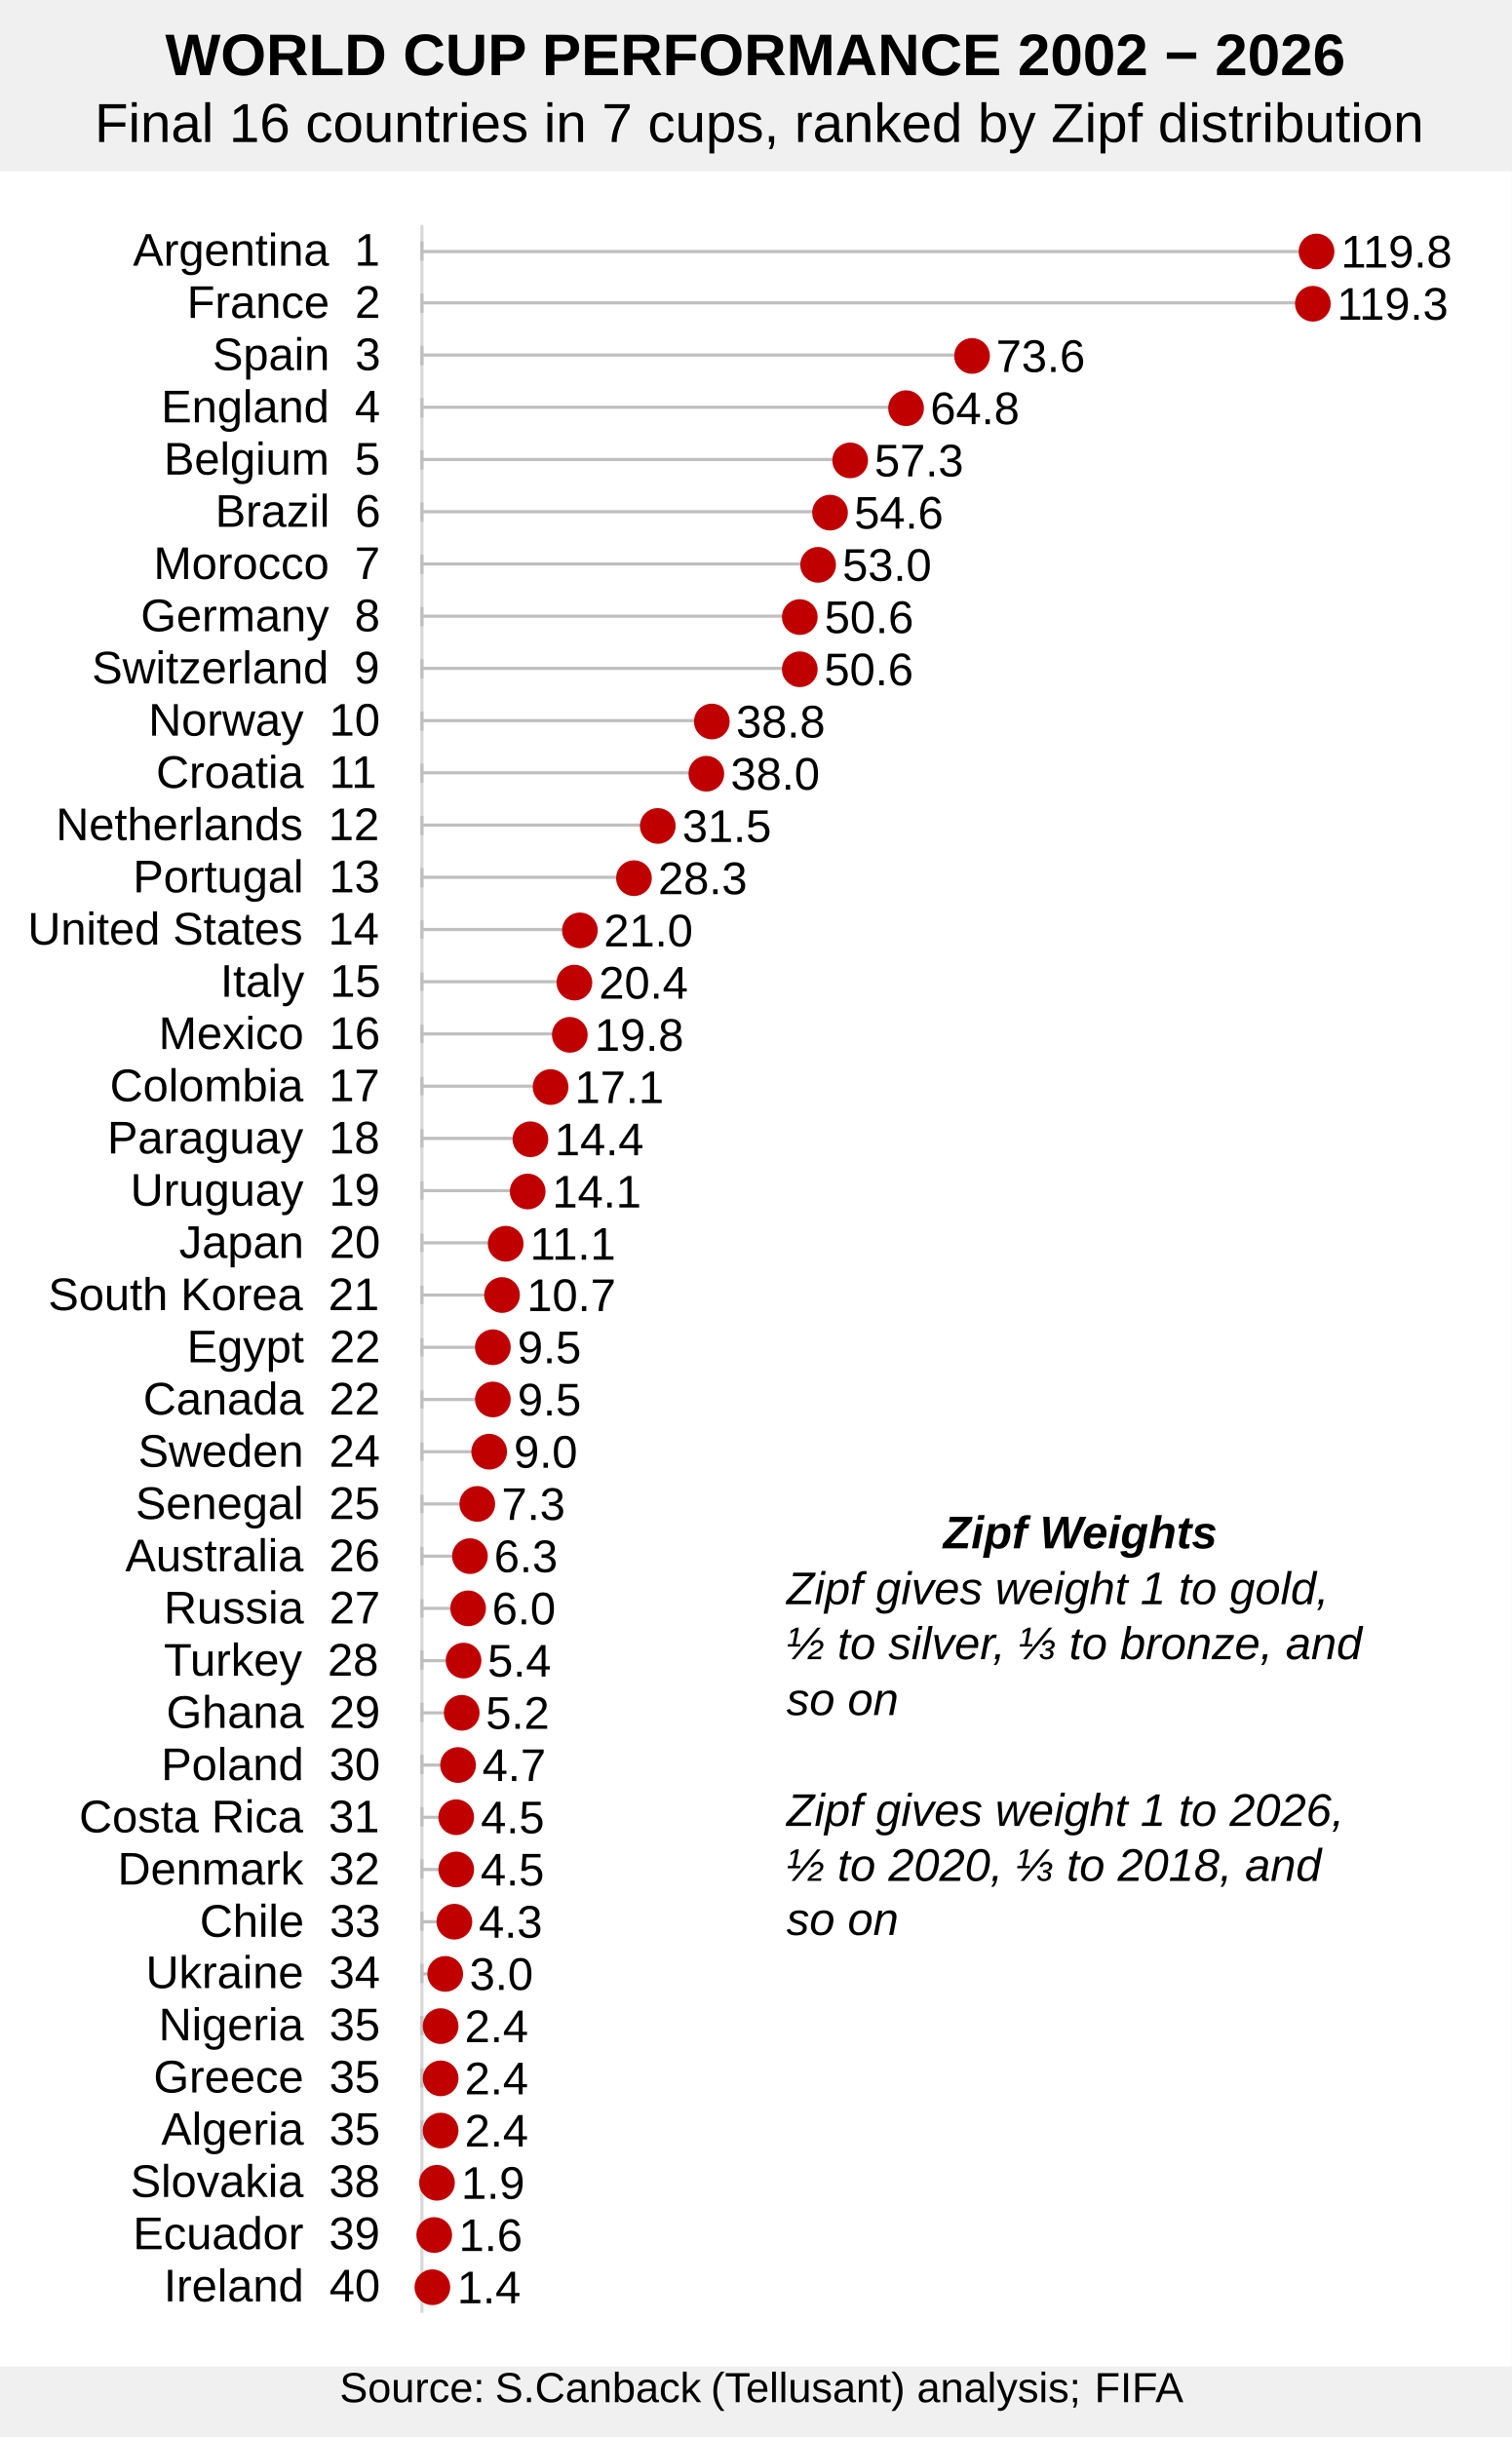
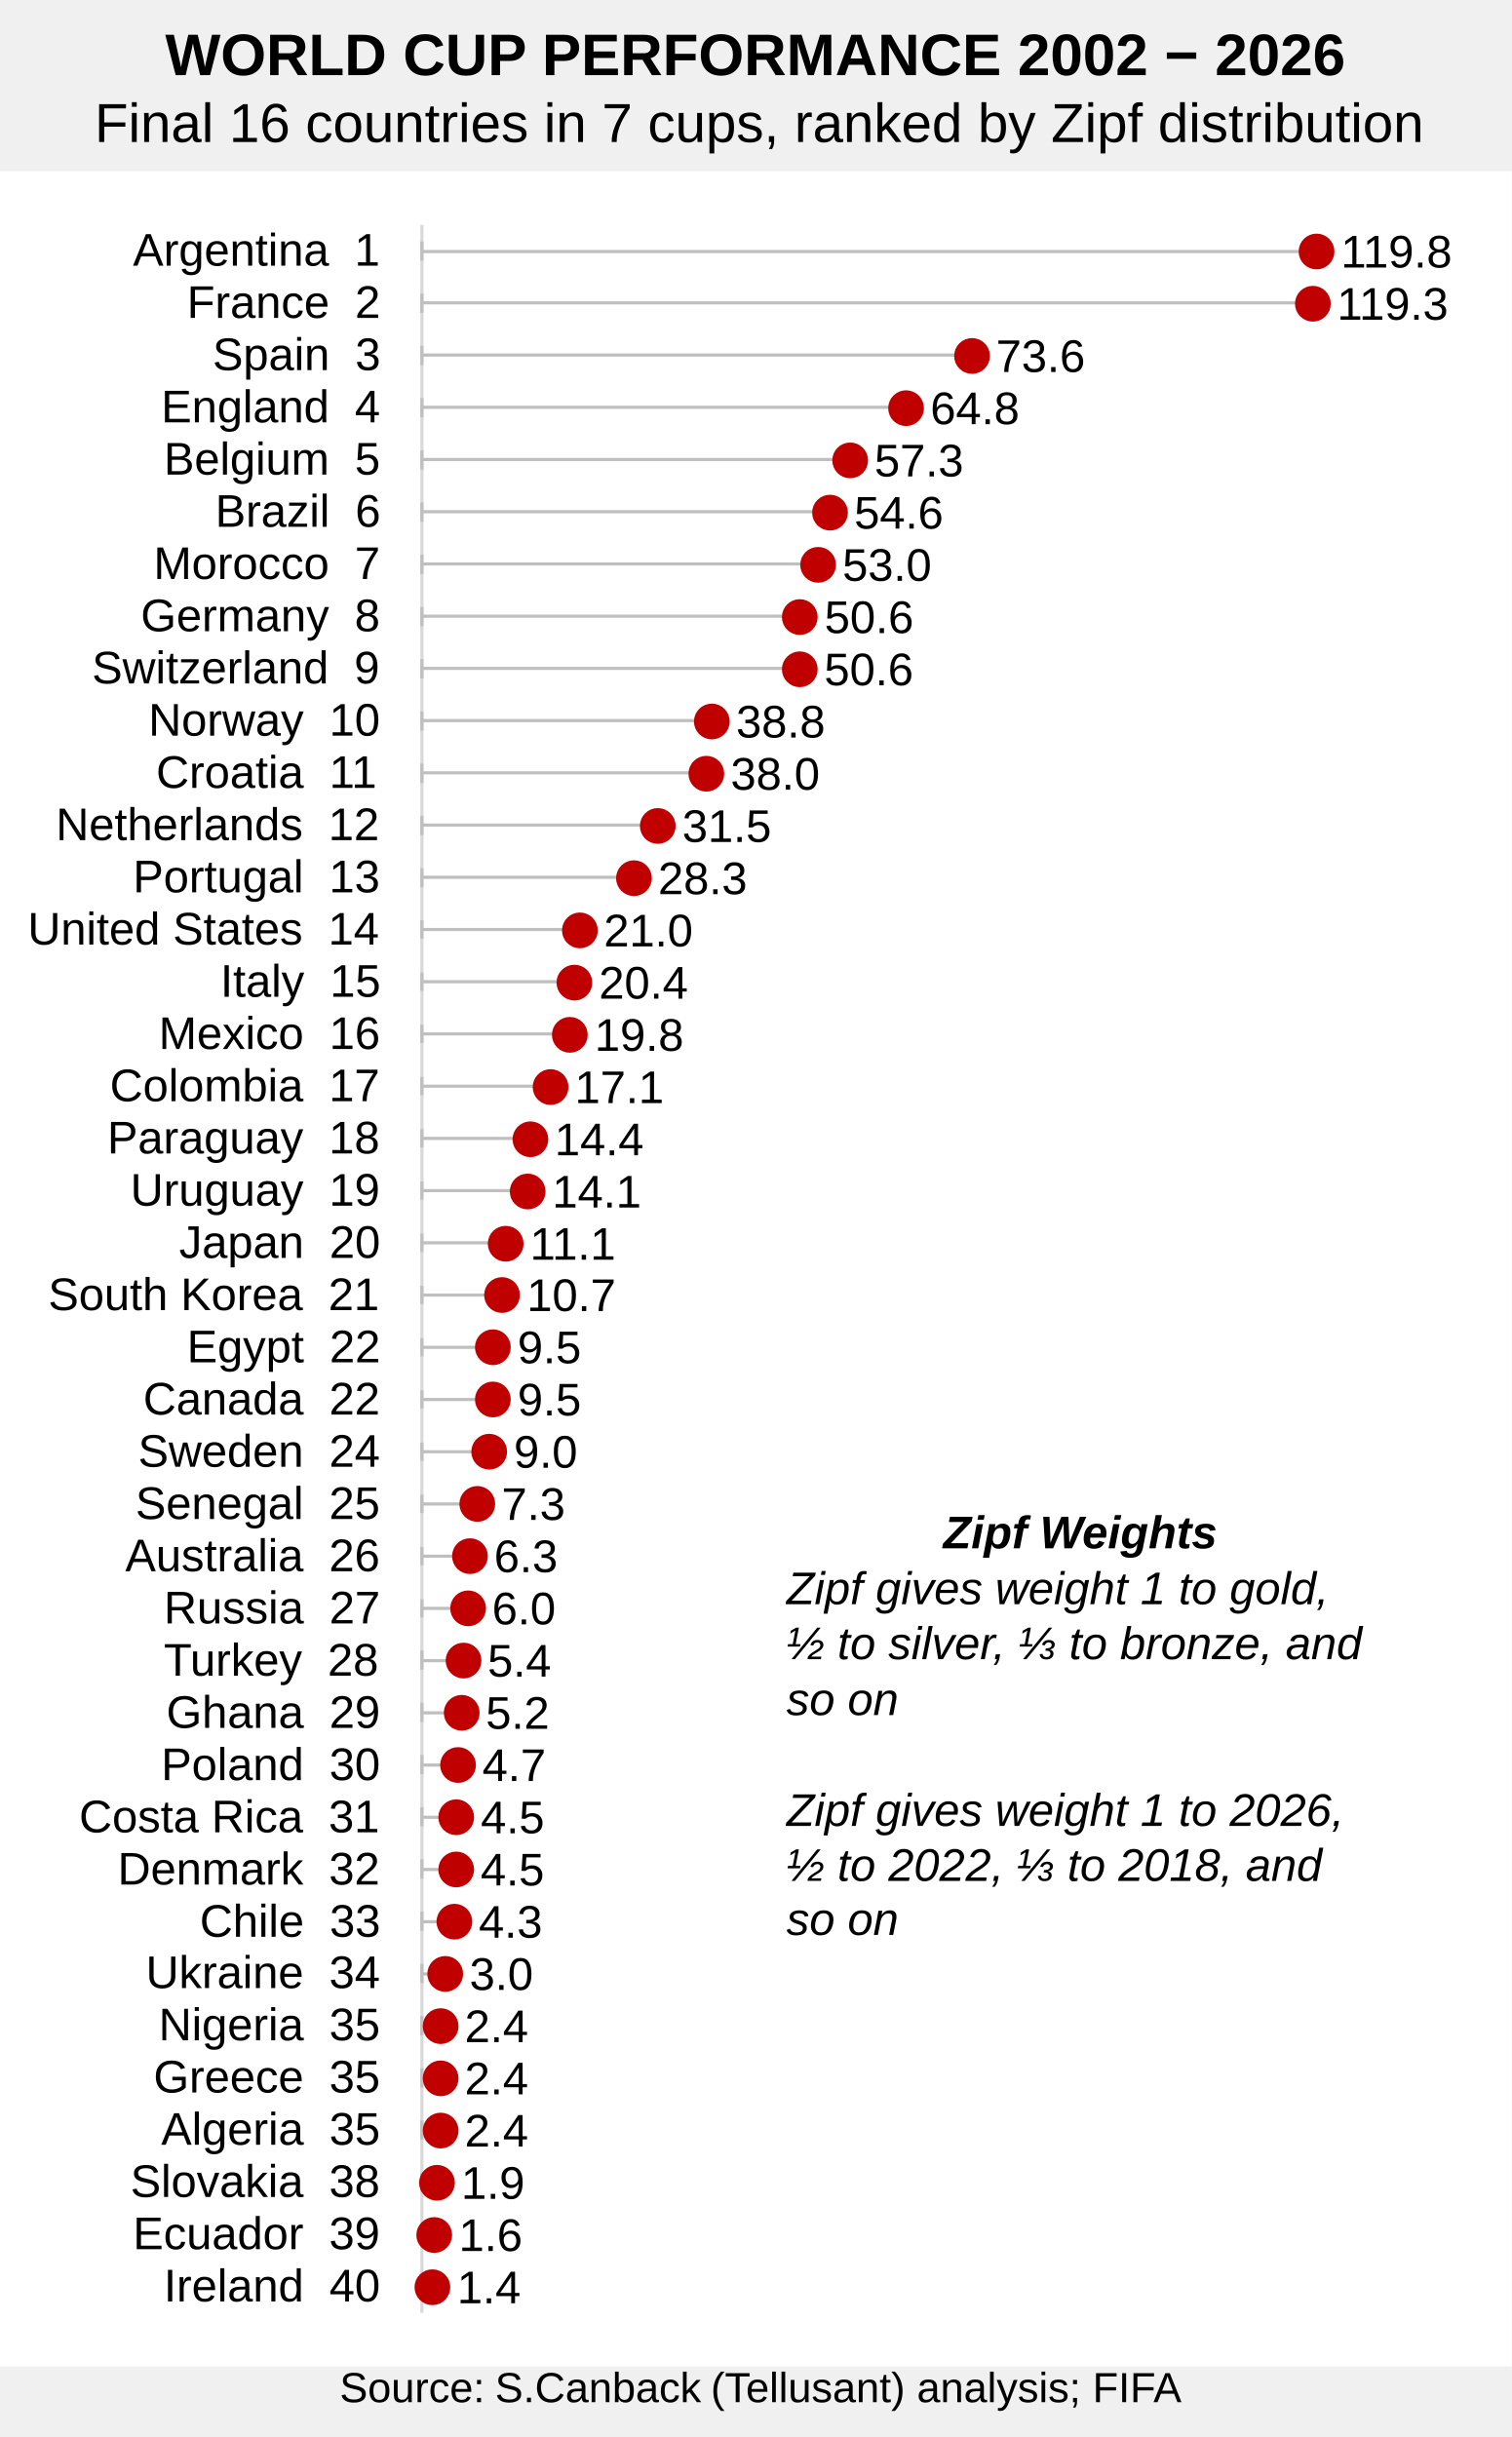
<svg xmlns="http://www.w3.org/2000/svg" width="1650" height="2660" xml:space="preserve" overflow="hidden">
  <defs>
    <clipPath id="clip0">
      <rect x="437" y="815" width="1650" height="2660" />
    </clipPath>
  </defs>
  <g clip-path="url(#clip0)" transform="translate(-437 -815)">
    <text font-family="Arial,Arial_MSFontService,sans-serif" font-weight="700" font-size="64" transform="matrix(1 0 0 1 617.341 897)">WORLD CUP PERFORMANCE 2002 − 2026</text>
    <text font-family="Arial,Arial_MSFontService,sans-serif" font-weight="400" font-size="60" transform="matrix(1 0 0 1 540.272 970)">Final 16 countries in 7 cups, ranked by Zipf distribution</text>
    <rect x="437" y="1002" width="1650" height="2396" fill="#FFFFFF" />
    <g>
      <path d="M0 0 0 2279" stroke="#D9D9D9" stroke-width="3.438" stroke-linejoin="round" stroke-miterlimit="10" fill="none" fill-rule="evenodd" transform="matrix(1 0 0 -1 897.5 3339.5)" />
    </g>
    <g>
      <path d="M908.5 3310.61 897.5 3310.61M897.5 3300.5 897.5 3321.5" stroke="#BFBFBF" stroke-width="3.438" stroke-linejoin="round" stroke-miterlimit="10" fill="none" />
    </g>
    <g>
      <path d="M910.5 3253.61 897.5 3253.61M897.5 3243.5 897.5 3264.5" stroke="#BFBFBF" stroke-width="3.438" stroke-linejoin="round" stroke-miterlimit="10" fill="none" />
    </g>
    <g>
      <path d="M912.5 3196.6 897.5 3196.6M897.5 3186.5 897.5 3207.5" stroke="#BFBFBF" stroke-width="3.438" stroke-linejoin="round" stroke-miterlimit="10" fill="none" />
    </g>
    <g>
      <path d="M916.5 3139.6 897.5 3139.6M897.5 3129.5 897.5 3150.5" stroke="#BFBFBF" stroke-width="3.438" stroke-linejoin="round" stroke-miterlimit="10" fill="none" />
    </g>
    <g>
      <path d="M916.5 3082.6 897.5 3082.6M897.5 3072.5 897.5 3093.5" stroke="#BFBFBF" stroke-width="3.438" stroke-linejoin="round" stroke-miterlimit="10" fill="none" />
    </g>
    <g>
      <path d="M916.5 3025.6 897.5 3025.6M897.5 3015.5 897.5 3036.5" stroke="#BFBFBF" stroke-width="3.438" stroke-linejoin="round" stroke-miterlimit="10" fill="none" />
    </g>
    <g>
      <path d="M921.5 2969.6 897.5 2969.6M897.5 2958.5 897.5 2979.5" stroke="#BFBFBF" stroke-width="3.438" stroke-linejoin="round" stroke-miterlimit="10" fill="none" />
    </g>
    <g>
      <path d="M932.5 2912.6 897.5 2912.6M897.5 2901.5 897.5 2922.5" stroke="#BFBFBF" stroke-width="3.438" stroke-linejoin="round" stroke-miterlimit="10" fill="none" />
    </g>
    <g>
      <path d="M934.5 2855.59 897.5 2855.59M897.5 2844.5 897.5 2865.5" stroke="#BFBFBF" stroke-width="3.438" stroke-linejoin="round" stroke-miterlimit="10" fill="none" />
    </g>
    <g>
      <path d="M934.5 2798.59 897.5 2798.59M897.5 2787.5 897.5 2808.5" stroke="#BFBFBF" stroke-width="3.438" stroke-linejoin="round" stroke-miterlimit="10" fill="none" />
    </g>
    <g>
      <path d="M935.5 2741.59 897.5 2741.59M897.5 2730.5 897.5 2751.5" stroke="#BFBFBF" stroke-width="3.438" stroke-linejoin="round" stroke-miterlimit="10" fill="none" />
    </g>
    <g>
      <path d="M939.5 2684.59 897.5 2684.59M897.5 2673.5 897.5 2694.5" stroke="#BFBFBF" stroke-width="3.438" stroke-linejoin="round" stroke-miterlimit="10" fill="none" />
    </g>
    <g>
      <path d="M941.5 2627.59 897.5 2627.59M897.5 2616.5 897.5 2637.5" stroke="#BFBFBF" stroke-width="3.438" stroke-linejoin="round" stroke-miterlimit="10" fill="none" />
    </g>
    <g>
      <path d="M946.5 2570.58 897.5 2570.58M897.5 2560.5 897.5 2580.5" stroke="#BFBFBF" stroke-width="3.438" stroke-linejoin="round" stroke-miterlimit="10" fill="none" />
    </g>
    <g>
      <path d="M948.5 2513.58 897.5 2513.58M897.5 2503.5 897.5 2523.5" stroke="#BFBFBF" stroke-width="3.438" stroke-linejoin="round" stroke-miterlimit="10" fill="none" />
    </g>
    <g>
      <path d="M956.5 2456.58 897.5 2456.58M897.5 2446.5 897.5 2466.5" stroke="#BFBFBF" stroke-width="3.438" stroke-linejoin="round" stroke-miterlimit="10" fill="none" />
    </g>
    <g>
      <path d="M970.5 2399.58 897.5 2399.58M897.5 2389.5 897.5 2409.5" stroke="#BFBFBF" stroke-width="3.438" stroke-linejoin="round" stroke-miterlimit="10" fill="none" />
    </g>
    <g>
      <path d="M974.5 2342.58 897.5 2342.58M897.5 2332.5 897.5 2352.5" stroke="#BFBFBF" stroke-width="3.438" stroke-linejoin="round" stroke-miterlimit="10" fill="none" />
    </g>
    <g>
      <path d="M974.5 2285.58 897.5 2285.58M897.5 2275.5 897.5 2295.5" stroke="#BFBFBF" stroke-width="3.438" stroke-linejoin="round" stroke-miterlimit="10" fill="none" />
    </g>
    <g>
      <path d="M984.5 2228.57 897.5 2228.57M897.5 2218.5 897.5 2238.5" stroke="#BFBFBF" stroke-width="3.438" stroke-linejoin="round" stroke-miterlimit="10" fill="none" />
    </g>
    <g>
      <path d="M987.5 2171.57 897.5 2171.57M897.5 2161.5 897.5 2181.5" stroke="#BFBFBF" stroke-width="3.438" stroke-linejoin="round" stroke-miterlimit="10" fill="none" />
    </g>
    <g>
      <path d="M1012.5 2114.57 897.5 2114.57M897.5 2104.5 897.5 2124.5" stroke="#BFBFBF" stroke-width="3.438" stroke-linejoin="round" stroke-miterlimit="10" fill="none" />
    </g>
    <g>
      <path d="M1014.5 2057.57 897.5 2057.57M897.5 2047.5 897.5 2067.5" stroke="#BFBFBF" stroke-width="3.438" stroke-linejoin="round" stroke-miterlimit="10" fill="none" />
    </g>
    <g>
      <path d="M1036.5 2000.57 897.5 2000.57M897.5 1990.5 897.5 2010.5" stroke="#BFBFBF" stroke-width="3.438" stroke-linejoin="round" stroke-miterlimit="10" fill="none" />
    </g>
    <g>
      <path d="M1058.5 1943.56 897.5 1943.56M897.5 1933.5 897.5 1953.5" stroke="#BFBFBF" stroke-width="3.438" stroke-linejoin="round" stroke-miterlimit="10" fill="none" />
    </g>
    <g>
      <path d="M1063.5 1886.56 897.5 1886.56M897.5 1876.5 897.5 1896.5" stroke="#BFBFBF" stroke-width="3.438" stroke-linejoin="round" stroke-miterlimit="10" fill="none" />
    </g>
    <g>
      <path d="M1068.5 1829.56 897.5 1829.56M897.5 1819.5 897.5 1839.5" stroke="#BFBFBF" stroke-width="3.438" stroke-linejoin="round" stroke-miterlimit="10" fill="none" />
    </g>
    <g>
      <path d="M1127.5 1772.56 897.5 1772.56M897.5 1762.5 897.5 1783.5" stroke="#BFBFBF" stroke-width="3.438" stroke-linejoin="round" stroke-miterlimit="10" fill="none" />
    </g>
    <g>
      <path d="M1154.5 1715.56 897.5 1715.56M897.5 1705.5 897.5 1726.5" stroke="#BFBFBF" stroke-width="3.438" stroke-linejoin="round" stroke-miterlimit="10" fill="none" />
    </g>
    <g>
      <path d="M1206.5 1658.55 897.5 1658.55M897.5 1648.5 897.5 1669.5" stroke="#BFBFBF" stroke-width="3.438" stroke-linejoin="round" stroke-miterlimit="10" fill="none" />
    </g>
    <g>
      <path d="M1212.5 1601.55 897.5 1601.55M897.5 1591.5 897.5 1612.5" stroke="#BFBFBF" stroke-width="3.438" stroke-linejoin="round" stroke-miterlimit="10" fill="none" />
    </g>
    <g>
      <path d="M1309.5 1544.55 897.5 1544.55M897.5 1534.5 897.5 1555.5" stroke="#BFBFBF" stroke-width="3.438" stroke-linejoin="round" stroke-miterlimit="10" fill="none" />
    </g>
    <g>
      <path d="M1309.5 1487.55 897.5 1487.55M897.5 1477.5 897.5 1498.5" stroke="#BFBFBF" stroke-width="3.438" stroke-linejoin="round" stroke-miterlimit="10" fill="none" />
    </g>
    <g>
      <path d="M1328.5 1430.55 897.5 1430.55M897.5 1420.5 897.5 1441.5" stroke="#BFBFBF" stroke-width="3.438" stroke-linejoin="round" stroke-miterlimit="10" fill="none" />
    </g>
    <g>
      <path d="M1341.5 1373.55 897.5 1373.55M897.5 1363.5 897.5 1384.5" stroke="#BFBFBF" stroke-width="3.438" stroke-linejoin="round" stroke-miterlimit="10" fill="none" />
    </g>
    <g>
      <path d="M1363.5 1316.54 897.5 1316.54M897.5 1306.5 897.5 1327.5" stroke="#BFBFBF" stroke-width="3.438" stroke-linejoin="round" stroke-miterlimit="10" fill="none" />
    </g>
    <g>
      <path d="M1424.5 1259.54 897.5 1259.54M897.5 1249.5 897.5 1270.5" stroke="#BFBFBF" stroke-width="3.438" stroke-linejoin="round" stroke-miterlimit="10" fill="none" />
    </g>
    <g>
      <path d="M1496.5 1202.54 897.5 1202.54M897.5 1192.5 897.5 1213.5" stroke="#BFBFBF" stroke-width="3.438" stroke-linejoin="round" stroke-miterlimit="10" fill="none" />
    </g>
    <g>
      <path d="M1868.5 1145.54 897.5 1145.54M897.5 1135.5 897.5 1156.5" stroke="#BFBFBF" stroke-width="3.438" stroke-linejoin="round" stroke-miterlimit="10" fill="none" />
    </g>
    <g>
      <path d="M1872.5 1089.54 897.5 1089.54M897.5 1078.5 897.5 1099.5" stroke="#BFBFBF" stroke-width="3.438" stroke-linejoin="round" stroke-miterlimit="10" fill="none" />
    </g>
    <g>
      <path d="M920.433 3311.53C920.433 3317.88 915.285 3323.03 908.933 3323.03 902.582 3323.03 897.434 3317.88 897.434 3311.53 897.434 3305.18 902.582 3300.03 908.933 3300.03 915.285 3300.03 920.433 3305.18 920.433 3311.53Z" stroke="#C00000" stroke-width="16.042" stroke-linejoin="round" stroke-miterlimit="10" fill="#C00000" />
      <path d="M922.433 3254.53C922.433 3260.88 917.285 3266.03 910.934 3266.03 904.582 3266.03 899.434 3260.88 899.434 3254.53 899.434 3248.18 904.582 3243.03 910.934 3243.03 917.285 3243.03 922.433 3248.18 922.433 3254.53Z" stroke="#C00000" stroke-width="16.042" stroke-linejoin="round" stroke-miterlimit="10" fill="#C00000" />
      <path d="M925.433 3197.53C925.433 3203.88 920.285 3209.03 913.934 3209.03 907.582 3209.03 902.434 3203.88 902.434 3197.53 902.434 3191.18 907.582 3186.03 913.934 3186.03 920.285 3186.03 925.433 3191.18 925.433 3197.53Z" stroke="#C00000" stroke-width="16.042" stroke-linejoin="round" stroke-miterlimit="10" fill="#C00000" />
      <path d="M929.433 3140.53C929.433 3146.88 924.285 3152.03 917.933 3152.03 911.582 3152.03 906.434 3146.88 906.434 3140.53 906.434 3134.18 911.582 3129.03 917.933 3129.03 924.285 3129.03 929.433 3134.18 929.433 3140.53Z" stroke="#C00000" stroke-width="16.042" stroke-linejoin="round" stroke-miterlimit="10" fill="#C00000" />
      <path d="M929.433 3083.53C929.433 3089.88 924.285 3095.03 917.933 3095.03 911.582 3095.03 906.434 3089.88 906.434 3083.53 906.434 3077.18 911.582 3072.03 917.933 3072.03 924.285 3072.03 929.433 3077.18 929.433 3083.53Z" stroke="#C00000" stroke-width="16.042" stroke-linejoin="round" stroke-miterlimit="10" fill="#C00000" />
      <path d="M929.433 3026.53C929.433 3032.88 924.285 3038.03 917.933 3038.03 911.582 3038.03 906.434 3032.88 906.434 3026.53 906.434 3020.18 911.582 3015.03 917.933 3015.03 924.285 3015.03 929.433 3020.18 929.433 3026.53Z" stroke="#C00000" stroke-width="16.042" stroke-linejoin="round" stroke-miterlimit="10" fill="#C00000" />
      <path d="M934.433 2969.53C934.433 2975.88 929.285 2981.03 922.934 2981.03 916.582 2981.03 911.434 2975.88 911.434 2969.53 911.434 2963.18 916.582 2958.03 922.934 2958.03 929.285 2958.03 934.433 2963.18 934.433 2969.53Z" stroke="#C00000" stroke-width="16.042" stroke-linejoin="round" stroke-miterlimit="10" fill="#C00000" />
      <path d="M944.433 2912.53C944.433 2918.88 939.285 2924.03 932.934 2924.03 926.582 2924.03 921.434 2918.88 921.434 2912.53 921.434 2906.18 926.582 2901.03 932.934 2901.03 939.285 2901.03 944.433 2906.18 944.433 2912.53Z" stroke="#C00000" stroke-width="16.042" stroke-linejoin="round" stroke-miterlimit="10" fill="#C00000" />
      <path d="M946.433 2855.53C946.433 2861.88 941.285 2867.03 934.934 2867.03 928.582 2867.03 923.434 2861.88 923.434 2855.53 923.434 2849.18 928.582 2844.03 934.934 2844.03 941.285 2844.03 946.433 2849.18 946.433 2855.53Z" stroke="#C00000" stroke-width="16.042" stroke-linejoin="round" stroke-miterlimit="10" fill="#C00000" />
      <path d="M946.433 2798.53C946.433 2804.88 941.285 2810.03 934.934 2810.03 928.582 2810.03 923.434 2804.88 923.434 2798.53 923.434 2792.18 928.582 2787.03 934.934 2787.03 941.285 2787.03 946.433 2792.18 946.433 2798.53Z" stroke="#C00000" stroke-width="16.042" stroke-linejoin="round" stroke-miterlimit="10" fill="#C00000" />
      <path d="M948.433 2741.53C948.433 2747.88 943.284 2753.03 936.933 2753.03 930.582 2753.03 925.433 2747.88 925.433 2741.53 925.433 2735.18 930.582 2730.03 936.933 2730.03 943.284 2730.03 948.433 2735.18 948.433 2741.53Z" stroke="#C00000" stroke-width="16.042" stroke-linejoin="round" stroke-miterlimit="10" fill="#C00000" />
      <path d="M952.433 2684.53C952.433 2690.88 947.285 2696.03 940.933 2696.03 934.582 2696.03 929.434 2690.88 929.434 2684.53 929.434 2678.18 934.582 2673.03 940.933 2673.03 947.285 2673.03 952.433 2678.18 952.433 2684.53Z" stroke="#C00000" stroke-width="16.042" stroke-linejoin="round" stroke-miterlimit="10" fill="#C00000" />
      <path d="M954.433 2627.53C954.433 2633.88 949.285 2639.03 942.933 2639.03 936.582 2639.03 931.434 2633.88 931.434 2627.53 931.434 2621.18 936.582 2616.03 942.933 2616.03 949.285 2616.03 954.433 2621.18 954.433 2627.53Z" stroke="#C00000" stroke-width="16.042" stroke-linejoin="round" stroke-miterlimit="10" fill="#C00000" />
      <path d="M959.433 2570.53C959.433 2576.88 954.284 2582.03 947.933 2582.03 941.582 2582.03 936.433 2576.88 936.433 2570.53 936.433 2564.18 941.582 2559.03 947.933 2559.03 954.284 2559.03 959.433 2564.18 959.433 2570.53Z" stroke="#C00000" stroke-width="16.042" stroke-linejoin="round" stroke-miterlimit="10" fill="#C00000" />
      <path d="M961.433 2513.53C961.433 2519.88 956.285 2525.03 949.933 2525.03 943.582 2525.03 938.434 2519.88 938.434 2513.53 938.434 2507.18 943.582 2502.03 949.933 2502.03 956.285 2502.03 961.433 2507.18 961.433 2513.53Z" stroke="#C00000" stroke-width="16.042" stroke-linejoin="round" stroke-miterlimit="10" fill="#C00000" />
      <path d="M969.433 2456.53C969.433 2462.88 964.285 2468.03 957.934 2468.03 951.582 2468.03 946.434 2462.88 946.434 2456.53 946.434 2450.18 951.582 2445.03 957.934 2445.03 964.285 2445.03 969.433 2450.18 969.433 2456.53Z" stroke="#C00000" stroke-width="16.042" stroke-linejoin="round" stroke-miterlimit="10" fill="#C00000" />
      <path d="M982.433 2399.53C982.433 2405.88 977.284 2411.03 970.933 2411.03 964.582 2411.03 959.433 2405.88 959.433 2399.53 959.433 2393.18 964.582 2388.03 970.933 2388.03 977.284 2388.03 982.433 2393.18 982.433 2399.53Z" stroke="#C00000" stroke-width="16.042" stroke-linejoin="round" stroke-miterlimit="10" fill="#C00000" />
      <path d="M986.433 2342.53C986.433 2348.88 981.285 2354.03 974.933 2354.03 968.582 2354.03 963.434 2348.88 963.434 2342.53 963.434 2336.18 968.582 2331.03 974.933 2331.03 981.285 2331.03 986.433 2336.18 986.433 2342.53Z" stroke="#C00000" stroke-width="16.042" stroke-linejoin="round" stroke-miterlimit="10" fill="#C00000" />
      <path d="M986.433 2285.53C986.433 2291.88 981.285 2297.03 974.933 2297.03 968.582 2297.03 963.434 2291.88 963.434 2285.53 963.434 2279.18 968.582 2274.03 974.933 2274.03 981.285 2274.03 986.433 2279.18 986.433 2285.53Z" stroke="#C00000" stroke-width="16.042" stroke-linejoin="round" stroke-miterlimit="10" fill="#C00000" />
      <path d="M996.433 2228.53C996.433 2234.88 991.285 2240.03 984.933 2240.03 978.582 2240.03 973.434 2234.88 973.434 2228.53 973.434 2222.18 978.582 2217.03 984.933 2217.03 991.285 2217.03 996.433 2222.18 996.433 2228.53Z" stroke="#C00000" stroke-width="16.042" stroke-linejoin="round" stroke-miterlimit="10" fill="#C00000" />
      <path d="M1000.43 2172.53C1000.43 2178.88 995.285 2184.03 988.934 2184.03 982.582 2184.03 977.434 2178.88 977.434 2172.53 977.434 2166.18 982.582 2161.03 988.934 2161.03 995.285 2161.03 1000.43 2166.18 1000.43 2172.53Z" stroke="#C00000" stroke-width="16.042" stroke-linejoin="round" stroke-miterlimit="10" fill="#C00000" />
      <path d="M1024.43 2115.53C1024.43 2121.88 1019.28 2127.03 1012.93 2127.03 1006.58 2127.03 1001.43 2121.88 1001.43 2115.53 1001.43 2109.18 1006.58 2104.03 1012.93 2104.03 1019.28 2104.03 1024.43 2109.18 1024.43 2115.53Z" stroke="#C00000" stroke-width="16.042" stroke-linejoin="round" stroke-miterlimit="10" fill="#C00000" />
      <path d="M1027.43 2058.53C1027.43 2064.88 1022.28 2070.03 1015.93 2070.03 1009.58 2070.03 1004.43 2064.88 1004.43 2058.53 1004.43 2052.18 1009.58 2047.03 1015.93 2047.03 1022.28 2047.03 1027.43 2052.18 1027.43 2058.53Z" stroke="#C00000" stroke-width="16.042" stroke-linejoin="round" stroke-miterlimit="10" fill="#C00000" />
      <path d="M1049.43 2001.53C1049.43 2007.88 1044.28 2013.03 1037.93 2013.03 1031.58 2013.03 1026.43 2007.88 1026.43 2001.53 1026.43 1995.18 1031.58 1990.03 1037.93 1990.03 1044.28 1990.03 1049.43 1995.18 1049.43 2001.53Z" stroke="#C00000" stroke-width="16.042" stroke-linejoin="round" stroke-miterlimit="10" fill="#C00000" />
      <path d="M1070.43 1944.53C1070.43 1950.88 1065.28 1956.03 1058.93 1956.03 1052.58 1956.03 1047.43 1950.88 1047.43 1944.53 1047.43 1938.18 1052.58 1933.03 1058.93 1933.03 1065.28 1933.03 1070.43 1938.18 1070.43 1944.53Z" stroke="#C00000" stroke-width="16.042" stroke-linejoin="round" stroke-miterlimit="10" fill="#C00000" />
      <path d="M1075.43 1887.53C1075.43 1893.88 1070.28 1899.03 1063.93 1899.03 1057.58 1899.03 1052.43 1893.88 1052.43 1887.53 1052.43 1881.18 1057.58 1876.03 1063.93 1876.03 1070.28 1876.03 1075.43 1881.18 1075.43 1887.53Z" stroke="#C00000" stroke-width="16.042" stroke-linejoin="round" stroke-miterlimit="10" fill="#C00000" />
      <path d="M1081.43 1830.53C1081.43 1836.88 1076.28 1842.03 1069.93 1842.03 1063.58 1842.03 1058.43 1836.88 1058.43 1830.53 1058.43 1824.18 1063.58 1819.03 1069.93 1819.03 1076.28 1819.03 1081.43 1824.18 1081.43 1830.53Z" stroke="#C00000" stroke-width="16.042" stroke-linejoin="round" stroke-miterlimit="10" fill="#C00000" />
      <path d="M1140.43 1773.53C1140.43 1779.88 1135.28 1785.03 1128.93 1785.03 1122.58 1785.03 1117.43 1779.88 1117.43 1773.53 1117.43 1767.18 1122.58 1762.03 1128.93 1762.03 1135.28 1762.03 1140.43 1767.18 1140.43 1773.53Z" stroke="#C00000" stroke-width="16.042" stroke-linejoin="round" stroke-miterlimit="10" fill="#C00000" />
      <path d="M1166.43 1716.53C1166.43 1722.88 1161.28 1728.03 1154.93 1728.03 1148.58 1728.03 1143.43 1722.88 1143.43 1716.53 1143.43 1710.18 1148.58 1705.03 1154.93 1705.03 1161.28 1705.03 1166.43 1710.18 1166.43 1716.53Z" stroke="#C00000" stroke-width="16.042" stroke-linejoin="round" stroke-miterlimit="10" fill="#C00000" />
      <path d="M1219.43 1659.53C1219.43 1665.88 1214.28 1671.03 1207.93 1671.03 1201.58 1671.03 1196.43 1665.88 1196.43 1659.53 1196.43 1653.18 1201.58 1648.03 1207.93 1648.03 1214.28 1648.03 1219.43 1653.18 1219.43 1659.53Z" stroke="#C00000" stroke-width="16.042" stroke-linejoin="round" stroke-miterlimit="10" fill="#C00000" />
      <path d="M1225.43 1602.53C1225.43 1608.88 1220.28 1614.03 1213.93 1614.03 1207.58 1614.03 1202.43 1608.88 1202.43 1602.53 1202.43 1596.18 1207.58 1591.03 1213.93 1591.03 1220.28 1591.03 1225.43 1596.18 1225.43 1602.53Z" stroke="#C00000" stroke-width="16.042" stroke-linejoin="round" stroke-miterlimit="10" fill="#C00000" />
      <path d="M1321.43 1545.53C1321.43 1551.88 1316.28 1557.03 1309.93 1557.03 1303.58 1557.03 1298.43 1551.88 1298.43 1545.53 1298.43 1539.18 1303.58 1534.03 1309.93 1534.03 1316.28 1534.03 1321.43 1539.18 1321.43 1545.53Z" stroke="#C00000" stroke-width="16.042" stroke-linejoin="round" stroke-miterlimit="10" fill="#C00000" />
      <path d="M1321.43 1488.53C1321.43 1494.88 1316.28 1500.03 1309.93 1500.03 1303.58 1500.03 1298.43 1494.88 1298.43 1488.53 1298.43 1482.18 1303.58 1477.03 1309.93 1477.03 1316.28 1477.03 1321.43 1482.18 1321.43 1488.53Z" stroke="#C00000" stroke-width="16.042" stroke-linejoin="round" stroke-miterlimit="10" fill="#C00000" />
      <path d="M1341.43 1431.53C1341.43 1437.88 1336.28 1443.03 1329.93 1443.03 1323.58 1443.03 1318.43 1437.88 1318.43 1431.53 1318.43 1425.18 1323.58 1420.03 1329.93 1420.03 1336.28 1420.03 1341.43 1425.18 1341.43 1431.53Z" stroke="#C00000" stroke-width="16.042" stroke-linejoin="round" stroke-miterlimit="10" fill="#C00000" />
      <path d="M1354.43 1374.53C1354.43 1380.88 1349.28 1386.03 1342.93 1386.03 1336.58 1386.03 1331.43 1380.88 1331.43 1374.53 1331.43 1368.18 1336.58 1363.03 1342.93 1363.03 1349.28 1363.03 1354.43 1368.18 1354.43 1374.53Z" stroke="#C00000" stroke-width="16.042" stroke-linejoin="round" stroke-miterlimit="10" fill="#C00000" />
      <path d="M1376.43 1317.53C1376.43 1323.88 1371.28 1329.03 1364.93 1329.03 1358.58 1329.03 1353.43 1323.88 1353.43 1317.53 1353.43 1311.18 1358.58 1306.03 1364.93 1306.03 1371.28 1306.03 1376.43 1311.18 1376.43 1317.53Z" stroke="#C00000" stroke-width="16.042" stroke-linejoin="round" stroke-miterlimit="10" fill="#C00000" />
      <path d="M1437.43 1260.53C1437.43 1266.88 1432.28 1272.03 1425.93 1272.03 1419.58 1272.03 1414.43 1266.88 1414.43 1260.53 1414.43 1254.18 1419.58 1249.03 1425.93 1249.03 1432.28 1249.03 1437.43 1254.18 1437.43 1260.53Z" stroke="#C00000" stroke-width="16.042" stroke-linejoin="round" stroke-miterlimit="10" fill="#C00000" />
      <path d="M1509.43 1203.53C1509.43 1209.88 1504.28 1215.03 1497.93 1215.03 1491.58 1215.03 1486.43 1209.88 1486.43 1203.53 1486.43 1197.18 1491.58 1192.03 1497.93 1192.03 1504.28 1192.03 1509.43 1197.18 1509.43 1203.53Z" stroke="#C00000" stroke-width="16.042" stroke-linejoin="round" stroke-miterlimit="10" fill="#C00000" />
      <path d="M1881.43 1146.53C1881.43 1152.88 1876.28 1158.03 1869.93 1158.03 1863.58 1158.03 1858.43 1152.88 1858.43 1146.53 1858.43 1140.18 1863.58 1135.03 1869.93 1135.03 1876.28 1135.03 1881.43 1140.18 1881.43 1146.53Z" stroke="#C00000" stroke-width="16.042" stroke-linejoin="round" stroke-miterlimit="10" fill="#C00000" />
      <path d="M1885.43 1089.53C1885.43 1095.88 1880.28 1101.03 1873.93 1101.03 1867.58 1101.03 1862.43 1095.88 1862.43 1089.53 1862.43 1083.18 1867.58 1078.03 1873.93 1078.03 1880.28 1078.03 1885.43 1083.18 1885.43 1089.53Z" stroke="#C00000" stroke-width="16.042" stroke-linejoin="round" stroke-miterlimit="10" fill="#C00000" />
    </g>
    <g>
      <text font-family="Arial,Arial_MSFontService,sans-serif" font-weight="400" font-size="50" transform="matrix(1 0 0 1 935.911 3329)">1.4</text>
    </g>
    <g>
      <text font-family="Arial,Arial_MSFontService,sans-serif" font-weight="400" font-size="50" transform="matrix(1 0 0 1 937.743 3272)">1.6</text>
    </g>
    <g>
      <text font-family="Arial,Arial_MSFontService,sans-serif" font-weight="400" font-size="50" transform="matrix(1 0 0 1 940.307 3215)">1.9</text>
    </g>
    <g>
      <text font-family="Arial,Arial_MSFontService,sans-serif" font-weight="400" font-size="50" transform="matrix(1 0 0 1 944.155 3158)">2.4</text>
    </g>
    <g>
      <text font-family="Arial,Arial_MSFontService,sans-serif" font-weight="400" font-size="50" transform="matrix(1 0 0 1 944.155 3101)">2.4</text>
    </g>
    <g>
      <text font-family="Arial,Arial_MSFontService,sans-serif" font-weight="400" font-size="50" transform="matrix(1 0 0 1 944.155 3044)">2.4</text>
    </g>
    <g>
      <text font-family="Arial,Arial_MSFontService,sans-serif" font-weight="400" font-size="50" transform="matrix(1 0 0 1 949.47 2987)">3.0</text>
    </g>
    <g>
      <text font-family="Arial,Arial_MSFontService,sans-serif" font-weight="400" font-size="50" transform="matrix(1 0 0 1 959.543 2930)">4.3</text>
    </g>
    <g>
      <text font-family="Arial,Arial_MSFontService,sans-serif" font-weight="400" font-size="50" transform="matrix(1 0 0 1 961.559 2873)">4.5</text>
    </g>
    <g>
      <text font-family="Arial,Arial_MSFontService,sans-serif" font-weight="400" font-size="50" transform="matrix(1 0 0 1 961.745 2816)">4.5</text>
    </g>
    <g>
      <text font-family="Arial,Arial_MSFontService,sans-serif" font-weight="400" font-size="50" transform="matrix(1 0 0 1 963.39 2759)">4.7</text>
    </g>
    <g>
      <text font-family="Arial,Arial_MSFontService,sans-serif" font-weight="400" font-size="50" transform="matrix(1 0 0 1 967.204 2702)">5.2</text>
    </g>
    <g>
      <text font-family="Arial,Arial_MSFontService,sans-serif" font-weight="400" font-size="50" transform="matrix(1 0 0 1 969.138 2645)">5.4</text>
    </g>
    <g>
      <text font-family="Arial,Arial_MSFontService,sans-serif" font-weight="400" font-size="50" transform="matrix(1 0 0 1 974.021 2588)">6.0</text>
    </g>
    <g>
      <text font-family="Arial,Arial_MSFontService,sans-serif" font-weight="400" font-size="50" transform="matrix(1 0 0 1 976.214 2531)">6.3</text>
    </g>
    <g>
      <text font-family="Arial,Arial_MSFontService,sans-serif" font-weight="400" font-size="50" transform="matrix(1 0 0 1 984.434 2474)">7.3</text>
    </g>
    <g>
      <text font-family="Arial,Arial_MSFontService,sans-serif" font-weight="400" font-size="50" transform="matrix(1 0 0 1 997.837 2417)">9.0</text>
    </g>
    <g>
      <text font-family="Arial,Arial_MSFontService,sans-serif" font-weight="400" font-size="50" transform="matrix(1 0 0 1 1001.86 2360)">9.5</text>
    </g>
    <g>
      <text font-family="Arial,Arial_MSFontService,sans-serif" font-weight="400" font-size="50" transform="matrix(1 0 0 1 1001.86 2303)">9.5</text>
    </g>
    <g>
      <text font-family="Arial,Arial_MSFontService,sans-serif" font-weight="400" font-size="50" transform="matrix(1 0 0 1 1011.94 2246)">10.7</text>
    </g>
    <g>
      <text font-family="Arial,Arial_MSFontService,sans-serif" font-weight="400" font-size="50" transform="matrix(1 0 0 1 1015.42 2190)">11.1</text>
    </g>
    <g>
      <text font-family="Arial,Arial_MSFontService,sans-serif" font-weight="400" font-size="50" transform="matrix(1 0 0 1 1039.69 2133)">14.1</text>
    </g>
    <g>
      <text font-family="Arial,Arial_MSFontService,sans-serif" font-weight="400" font-size="50" transform="matrix(1 0 0 1 1042.32 2076)">14.4</text>
    </g>
    <g>
      <text font-family="Arial,Arial_MSFontService,sans-serif" font-weight="400" font-size="50" transform="matrix(1 0 0 1 1064.34 2019)">17.1</text>
    </g>
    <g>
      <text font-family="Arial,Arial_MSFontService,sans-serif" font-weight="400" font-size="50" transform="matrix(1 0 0 1 1085.95 1962)">19.8</text>
    </g>
    <g>
      <text font-family="Arial,Arial_MSFontService,sans-serif" font-weight="400" font-size="50" transform="matrix(1 0 0 1 1090.68 1905)">20.4</text>
    </g>
    <g>
      <text font-family="Arial,Arial_MSFontService,sans-serif" font-weight="400" font-size="50" transform="matrix(1 0 0 1 1096 1848)">21.0</text>
    </g>
    <g>
      <text font-family="Arial,Arial_MSFontService,sans-serif" font-weight="400" font-size="50" transform="matrix(1 0 0 1 1155.24 1791)">28.3</text>
    </g>
    <g>
      <text font-family="Arial,Arial_MSFontService,sans-serif" font-weight="400" font-size="50" transform="matrix(1 0 0 1 1181.64 1734)">31.5</text>
    </g>
    <g>
      <text font-family="Arial,Arial_MSFontService,sans-serif" font-weight="400" font-size="50" transform="matrix(1 0 0 1 1234.46 1677)">38.0</text>
    </g>
    <g>
      <text font-family="Arial,Arial_MSFontService,sans-serif" font-weight="400" font-size="50" transform="matrix(1 0 0 1 1240.4 1620)">38.8</text>
    </g>
    <g>
      <text font-family="Arial,Arial_MSFontService,sans-serif" font-weight="400" font-size="50" transform="matrix(1 0 0 1 1336.58 1563)">50.6</text>
    </g>
    <g>
      <text font-family="Arial,Arial_MSFontService,sans-serif" font-weight="400" font-size="50" transform="matrix(1 0 0 1 1336.9 1506)">50.6</text>
    </g>
    <g>
      <text font-family="Arial,Arial_MSFontService,sans-serif" font-weight="400" font-size="50" transform="matrix(1 0 0 1 1356.48 1449)">53.0</text>
    </g>
    <g>
      <text font-family="Arial,Arial_MSFontService,sans-serif" font-weight="400" font-size="50" transform="matrix(1 0 0 1 1369.33 1392)">54.6</text>
    </g>
    <g>
      <text font-family="Arial,Arial_MSFontService,sans-serif" font-weight="400" font-size="50" transform="matrix(1 0 0 1 1391.4 1335)">57.3</text>
    </g>
    <g>
      <text font-family="Arial,Arial_MSFontService,sans-serif" font-weight="400" font-size="50" transform="matrix(1 0 0 1 1452.42 1278)">64.8</text>
    </g>
    <g>
      <text font-family="Arial,Arial_MSFontService,sans-serif" font-weight="400" font-size="50" transform="matrix(1 0 0 1 1524.11 1221)">73.6</text>
    </g>
    <g>
      <text font-family="Arial,Arial_MSFontService,sans-serif" font-weight="400" font-size="50" transform="matrix(1 0 0 1 1896.3 1164)">119.3</text>
    </g>
    <g>
      <text font-family="Arial,Arial_MSFontService,sans-serif" font-weight="400" font-size="50" transform="matrix(1 0 0 1 1900.44 1107)">119.8</text>
    </g>
    <g>
      <text font-family="Arial,Arial_MSFontService,sans-serif" font-weight="400" font-size="50" transform="matrix(1 0 0 1 615.726 3327)">Ireland  40</text>
    </g>
    <g>
      <text font-family="Arial,Arial_MSFontService,sans-serif" font-weight="400" font-size="50" transform="matrix(1 0 0 1 582.107 3270)">Ecuador  39</text>
    </g>
    <g>
      <text font-family="Arial,Arial_MSFontService,sans-serif" font-weight="400" font-size="50" transform="matrix(1 0 0 1 579.334 3213)">Slovakia  38</text>
    </g>
    <g>
      <text font-family="Arial,Arial_MSFontService,sans-serif" font-weight="400" font-size="50" transform="matrix(1 0 0 1 612.953 3156)">Algeria  35</text>
    </g>
    <g>
      <text font-family="Arial,Arial_MSFontService,sans-serif" font-weight="400" font-size="50" transform="matrix(1 0 0 1 604.566 3099)">Greece  35</text>
    </g>
    <g>
      <text font-family="Arial,Arial_MSFontService,sans-serif" font-weight="400" font-size="50" transform="matrix(1 0 0 1 610.157 3042)">Nigeria  35</text>
    </g>
    <g>
      <text font-family="Arial,Arial_MSFontService,sans-serif" font-weight="400" font-size="50" transform="matrix(1 0 0 1 596.155 2985)">Ukraine  34</text>
    </g>
    <g>
      <text font-family="Arial,Arial_MSFontService,sans-serif" font-weight="400" font-size="50" transform="matrix(1 0 0 1 655.005 2929)">Chile  33</text>
    </g>
    <g>
      <text font-family="Arial,Arial_MSFontService,sans-serif" font-weight="400" font-size="50" transform="matrix(1 0 0 1 565.355 2872)">Denmark  32</text>
    </g>
    <g>
      <text font-family="Arial,Arial_MSFontService,sans-serif" font-weight="400" font-size="50" transform="matrix(1 0 0 1 523.326 2815)">Costa Rica  31</text>
    </g>
    <g>
      <text font-family="Arial,Arial_MSFontService,sans-serif" font-weight="400" font-size="50" transform="matrix(1 0 0 1 612.907 2758)">Poland  30</text>
    </g>
    <g>
      <text font-family="Arial,Arial_MSFontService,sans-serif" font-weight="400" font-size="50" transform="matrix(1 0 0 1 618.522 2701)">Ghana  29</text>
    </g>
    <g>
      <text font-family="Arial,Arial_MSFontService,sans-serif" font-weight="400" font-size="50" transform="matrix(1 0 0 1 615.818 2644)">Turkey  28</text>
    </g>
    <g>
      <text font-family="Arial,Arial_MSFontService,sans-serif" font-weight="400" font-size="50" transform="matrix(1 0 0 1 615.795 2587)">Russia  27</text>
    </g>
    <g>
      <text font-family="Arial,Arial_MSFontService,sans-serif" font-weight="400" font-size="50" transform="matrix(1 0 0 1 573.742 2530)">Australia  26</text>
    </g>
    <g>
      <text font-family="Arial,Arial_MSFontService,sans-serif" font-weight="400" font-size="50" transform="matrix(1 0 0 1 584.857 2473)">Senegal  25</text>
    </g>
    <g>
      <text font-family="Arial,Arial_MSFontService,sans-serif" font-weight="400" font-size="50" transform="matrix(1 0 0 1 587.699 2416)">Sweden  24</text>
    </g>
    <g>
      <text font-family="Arial,Arial_MSFontService,sans-serif" font-weight="400" font-size="50" transform="matrix(1 0 0 1 593.268 2359)">Canada  22</text>
    </g>
    <g>
      <text font-family="Arial,Arial_MSFontService,sans-serif" font-weight="400" font-size="50" transform="matrix(1 0 0 1 641.003 2302)">Egypt  22</text>
    </g>
    <g>
      <text font-family="Arial,Arial_MSFontService,sans-serif" font-weight="400" font-size="50" transform="matrix(1 0 0 1 489.592 2245)">South Korea  21</text>
    </g>
    <g>
      <text font-family="Arial,Arial_MSFontService,sans-serif" font-weight="400" font-size="50" transform="matrix(1 0 0 1 632.524 2188)">Japan  20</text>
    </g>
    <g>
      <text font-family="Arial,Arial_MSFontService,sans-serif" font-weight="400" font-size="50" transform="matrix(1 0 0 1 579.312 2131)">Uruguay  19</text>
    </g>
    <g>
      <text font-family="Arial,Arial_MSFontService,sans-serif" font-weight="400" font-size="50" transform="matrix(1 0 0 1 554.057 2074)">Paraguay  18</text>
    </g>
    <g>
      <text font-family="Arial,Arial_MSFontService,sans-serif" font-weight="400" font-size="50" transform="matrix(1 0 0 1 556.899 2017)">Colombia  17</text>
    </g>
    <g>
      <text font-family="Arial,Arial_MSFontService,sans-serif" font-weight="400" font-size="50" transform="matrix(1 0 0 1 610.203 1960)">Mexico  16</text>
    </g>
    <g>
      <text font-family="Arial,Arial_MSFontService,sans-serif" font-weight="400" font-size="50" transform="matrix(1 0 0 1 677.464 1903)">Italy  15</text>
    </g>
    <g>
      <text font-family="Arial,Arial_MSFontService,sans-serif" font-weight="400" font-size="50" transform="matrix(1 0 0 1 467.225 1846)">United States  14</text>
    </g>
    <g>
      <text font-family="Arial,Arial_MSFontService,sans-serif" font-weight="400" font-size="50" transform="matrix(1 0 0 1 582.107 1789)">Portugal  13</text>
    </g>
    <g>
      <text font-family="Arial,Arial_MSFontService,sans-serif" font-weight="400" font-size="50" transform="matrix(1 0 0 1 498.003 1732)">Netherlands  12</text>
    </g>
    <g>
      <text font-family="Arial,Arial_MSFontService,sans-serif" font-weight="400" font-size="50" transform="matrix(1 0 0 1 607.361 1675)">Croatia  11</text>
    </g>
    <g>
      <text font-family="Arial,Arial_MSFontService,sans-serif" font-weight="400" font-size="50" transform="matrix(1 0 0 1 598.997 1618)">Norway  10</text>
    </g>
    <g>
      <text font-family="Arial,Arial_MSFontService,sans-serif" font-weight="400" font-size="50" transform="matrix(1 0 0 1 537.328 1561)">Switzerland  9</text>
    </g>
    <g>
      <text font-family="Arial,Arial_MSFontService,sans-serif" font-weight="400" font-size="50" transform="matrix(1 0 0 1 590.609 1504)">Germany  8</text>
    </g>
    <g>
      <text font-family="Arial,Arial_MSFontService,sans-serif" font-weight="400" font-size="50" transform="matrix(1 0 0 1 604.612 1447)">Morocco  7</text>
    </g>
    <g>
      <text font-family="Arial,Arial_MSFontService,sans-serif" font-weight="400" font-size="50" transform="matrix(1 0 0 1 671.895 1390)">Brazil  6</text>
    </g>
    <g>
      <text font-family="Arial,Arial_MSFontService,sans-serif" font-weight="400" font-size="50" transform="matrix(1 0 0 1 615.795 1333)">Belgium  5</text>
    </g>
    <g>
      <text font-family="Arial,Arial_MSFontService,sans-serif" font-weight="400" font-size="50" transform="matrix(1 0 0 1 612.907 1276)">England  4</text>
    </g>
    <g>
      <text font-family="Arial,Arial_MSFontService,sans-serif" font-weight="400" font-size="50" transform="matrix(1 0 0 1 669.007 1219)">Spain  3</text>
    </g>
    <g>
      <text font-family="Arial,Arial_MSFontService,sans-serif" font-weight="400" font-size="50" transform="matrix(1 0 0 1 641.026 1162)">France  2</text>
    </g>
    <g>
      <text font-family="Arial,Arial_MSFontService,sans-serif" font-weight="400" font-size="50" transform="matrix(1 0 0 1 582.107 1105)">Argentina  1</text>
    </g>
    <text font-family="Arial,Arial_MSFontService,sans-serif" font-weight="400" font-size="46" transform="matrix(1 0 0 1 807.691 3437)">Source: </text>
    <text font-family="Arial,Arial_MSFontService,sans-serif" font-weight="400" font-size="46" transform="matrix(1 0 0 1 977.274 3437)">S.Canback</text>
-     <text font-family="Arial,Arial_MSFontService,sans-serif" font-weight="400" font-size="46" transform="matrix(1 0 0 1 1212.74 3437)">(Tellusant) analysis; </text>
-     <text font-family="Arial,Arial_MSFontService,sans-serif" font-weight="400" font-size="46" transform="matrix(1 0 0 1 1631.54 3437)">FIFA</text>
+     <text font-family="Arial,Arial_MSFontService,sans-serif" font-weight="400" font-size="46" transform="matrix(1 0 0 1 1212.74 3437)">(Tellusant) analysis; FIFA</text>
    <text font-family="Arial,Arial_MSFontService,sans-serif" font-style="italic" font-weight="700" font-size="50" transform="matrix(1 0 0 1 1466.44 2505)">Zipf Weights</text>
    <text font-family="Arial,Arial_MSFontService,sans-serif" font-style="italic" font-weight="400" font-size="50" transform="matrix(1 0 0 1 1295.43 2566)">Zipf gives weight 1 to gold, </text>
    <text font-family="Arial,Arial_MSFontService,sans-serif" font-style="italic" font-weight="400" font-size="50" transform="matrix(1 0 0 1 1295.43 2626)">½ to silver, ⅓ to bronze, and </text>
    <text font-family="Arial,Arial_MSFontService,sans-serif" font-style="italic" font-weight="400" font-size="50" transform="matrix(1 0 0 1 1295.43 2687)">so on</text>
    <text font-family="Arial,Arial_MSFontService,sans-serif" font-style="italic" font-weight="400" font-size="50" transform="matrix(1 0 0 1 1295.43 2808)">Zipf gives weight 1 to 2026, </text>
-     <text font-family="Arial,Arial_MSFontService,sans-serif" font-style="italic" font-weight="400" font-size="50" transform="matrix(1 0 0 1 1295.43 2868)">½ to 2020, ⅓ to 2018, and </text>
+     <text font-family="Arial,Arial_MSFontService,sans-serif" font-style="italic" font-weight="400" font-size="50" transform="matrix(1 0 0 1 1295.43 2868)">½ to </text>
+     <text font-family="Arial,Arial_MSFontService,sans-serif" font-style="italic" font-weight="400" font-size="50" transform="matrix(1 0 0 1 1406.58 2868)">202</text>
+     <text font-family="Arial,Arial_MSFontService,sans-serif" font-style="italic" font-weight="400" font-size="50" transform="matrix(1 0 0 1 1490.8 2868)">2</text>
+     <text font-family="Arial,Arial_MSFontService,sans-serif" font-style="italic" font-weight="400" font-size="50" transform="matrix(1 0 0 1 1518.87 2868)">, </text>
+     <text font-family="Arial,Arial_MSFontService,sans-serif" font-style="italic" font-weight="400" font-size="50" transform="matrix(1 0 0 1 1546.37 2868)">⅓ to 2018, and </text>
    <text font-family="Arial,Arial_MSFontService,sans-serif" font-style="italic" font-weight="400" font-size="50" transform="matrix(1 0 0 1 1295.43 2927)">so on</text>
  </g>
</svg>
